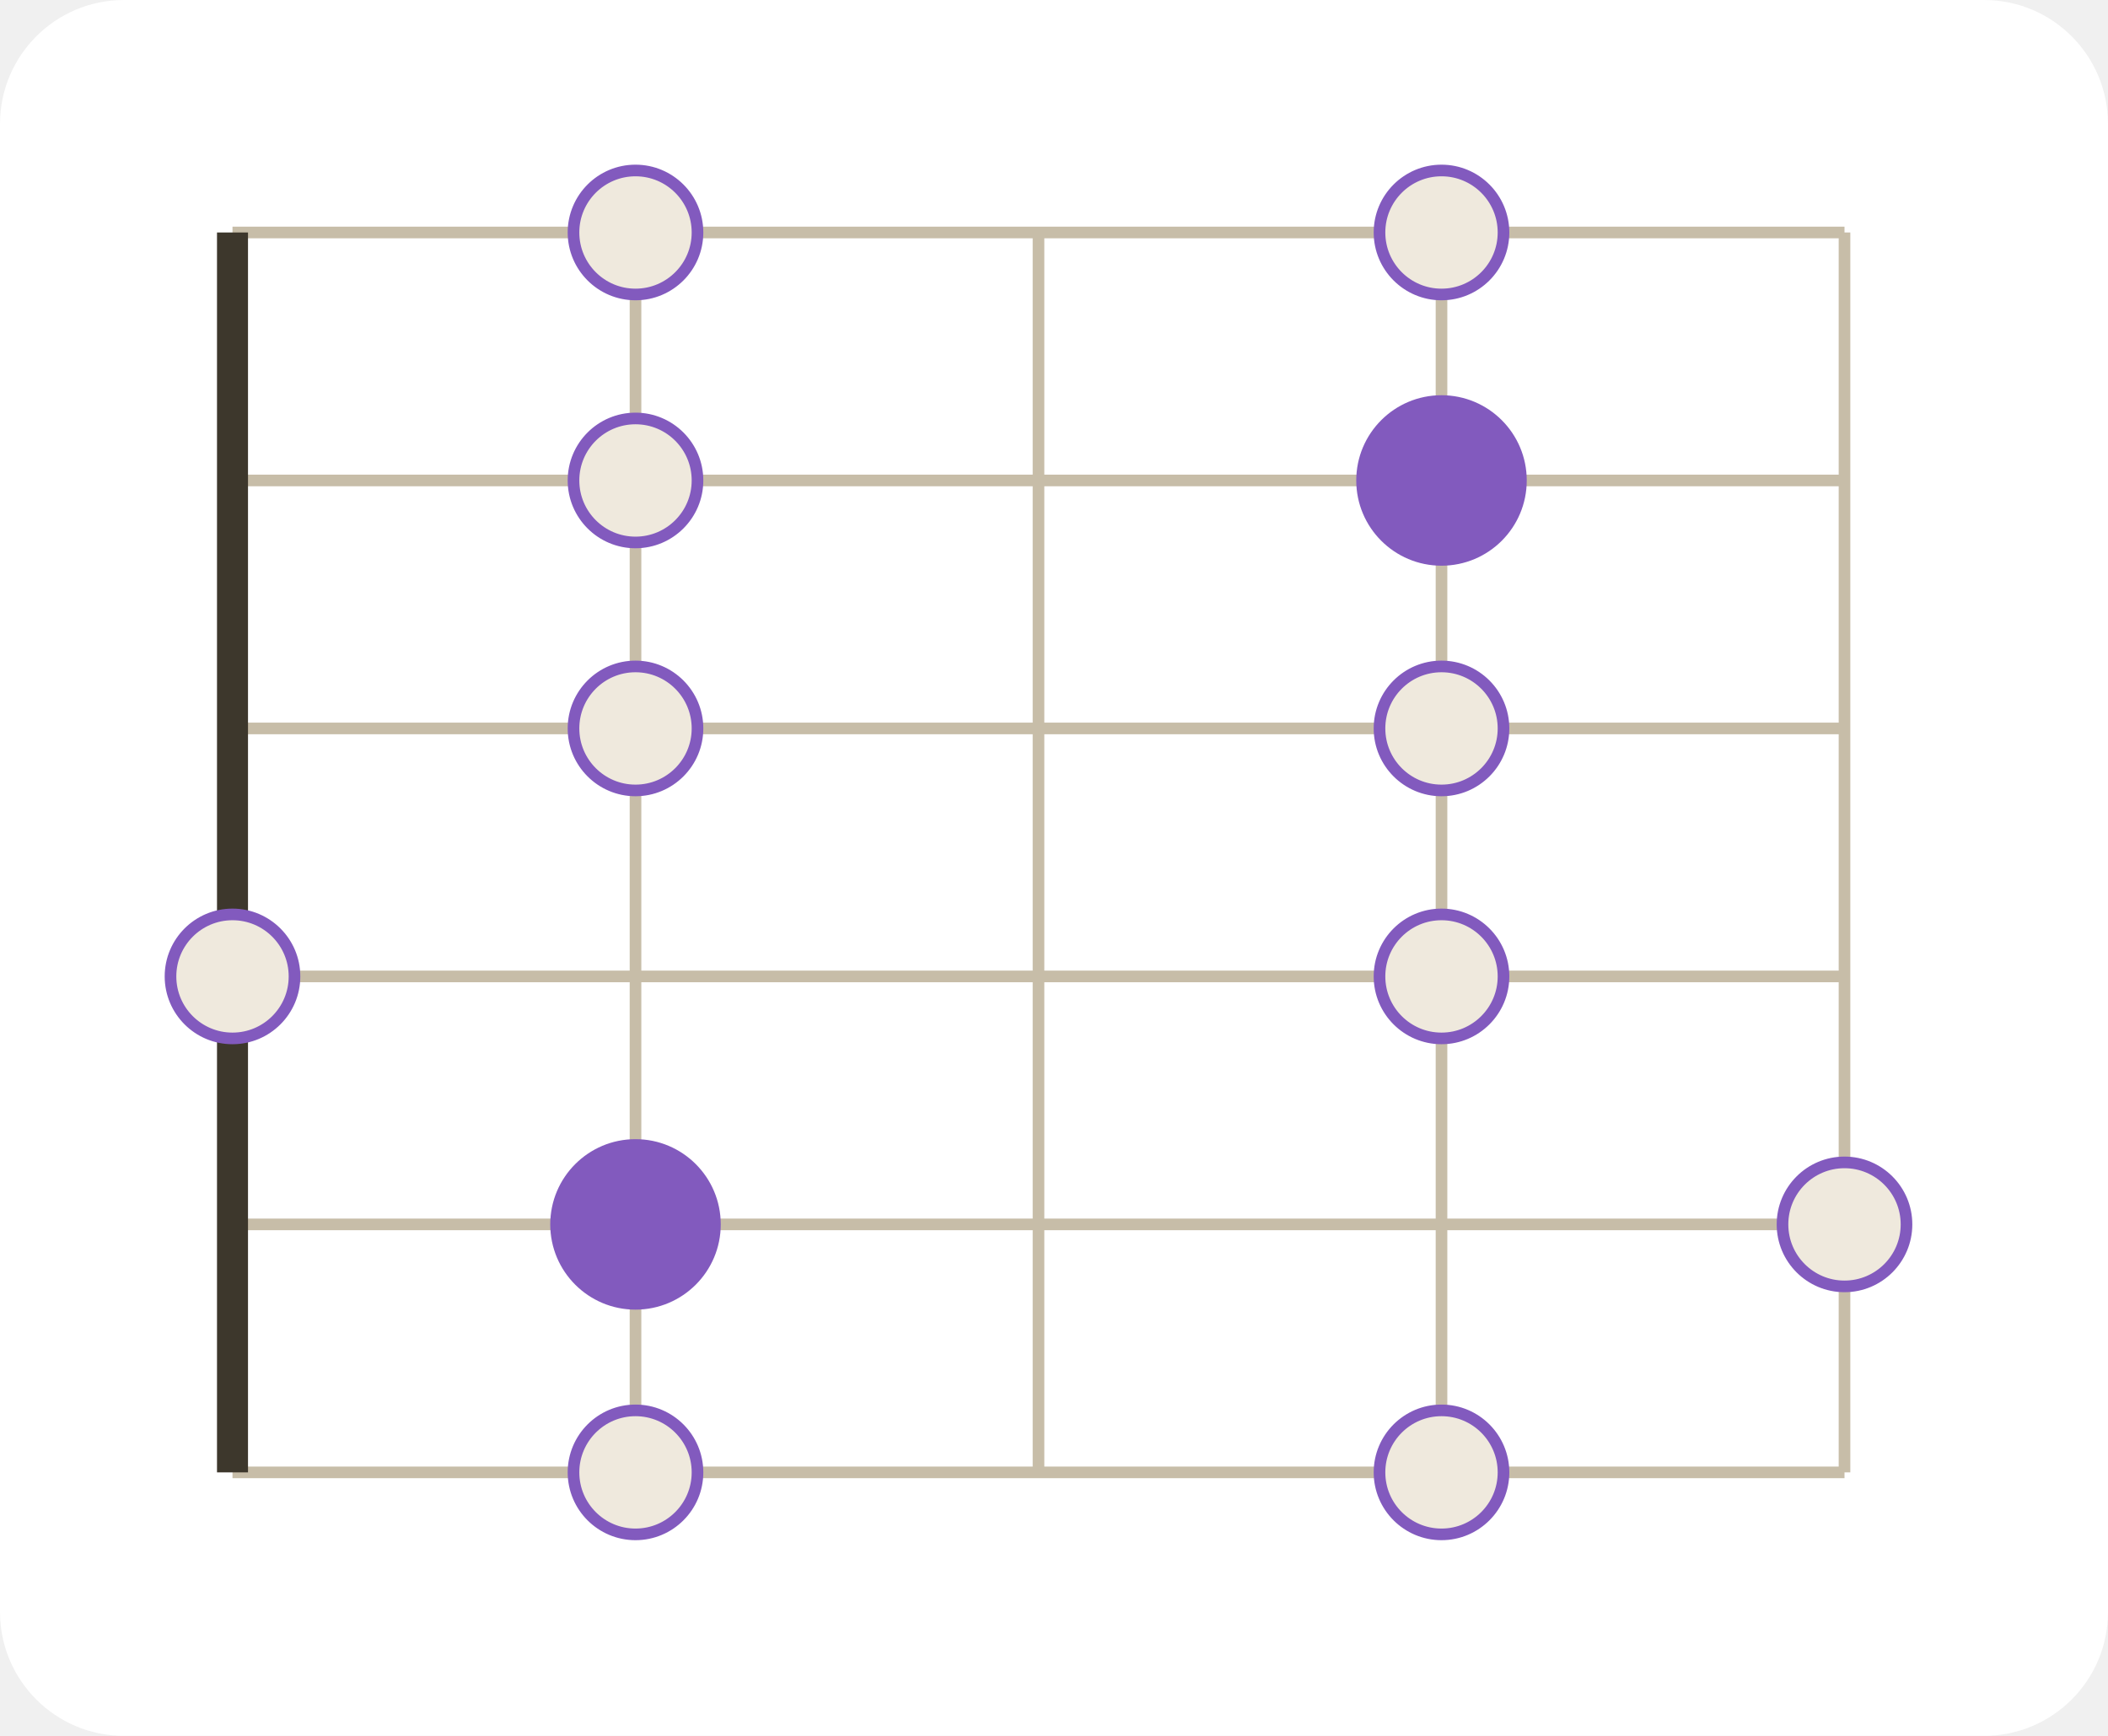
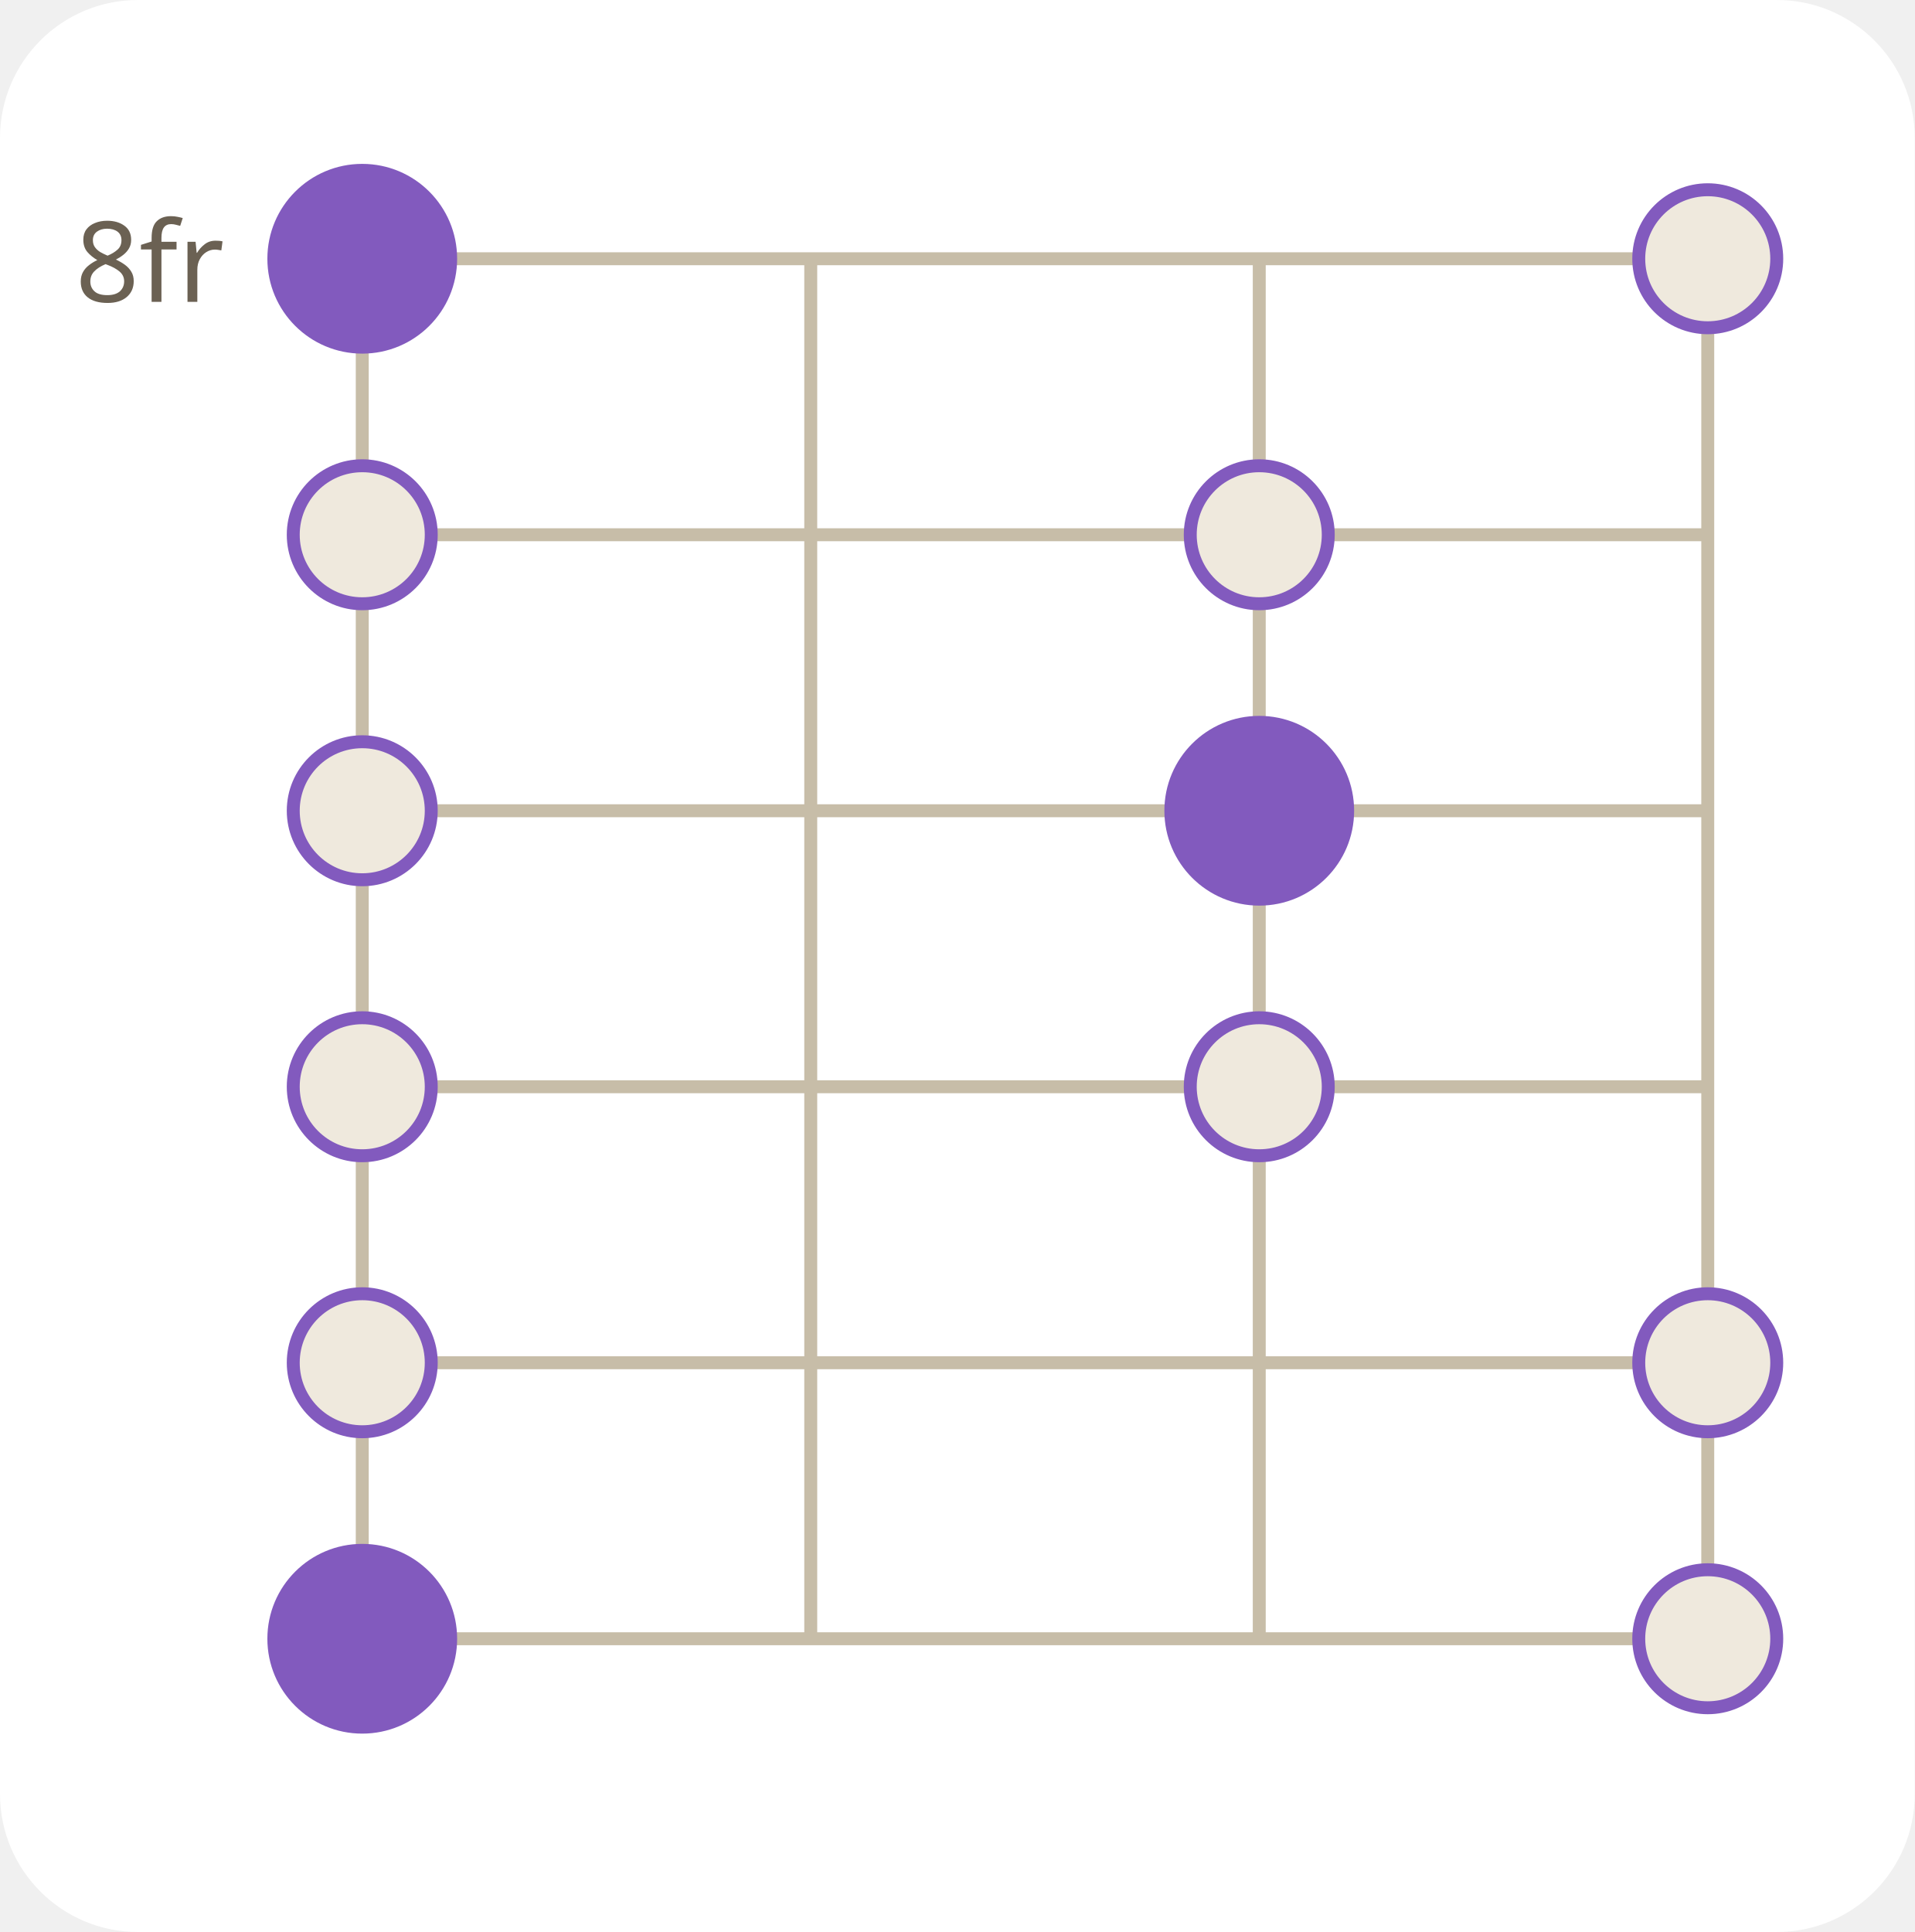
- <svg xmlns="http://www.w3.org/2000/svg" viewBox="0 0 272 224" width="272" height="224" role="img" aria-label="C minor pentatonic scale guitar scale diagram">
-   <rect x="0" y="0" width="272" height="224" rx="16" fill="#ffffff" />
-   <line x1="30" y1="30" x2="238" y2="30" stroke="#c7bda8" stroke-width="1.5" />
-   <line x1="30" y1="62" x2="238" y2="62" stroke="#c7bda8" stroke-width="1.5" />
-   <line x1="30" y1="94" x2="238" y2="94" stroke="#c7bda8" stroke-width="1.5" />
-   <line x1="30" y1="126" x2="238" y2="126" stroke="#c7bda8" stroke-width="1.5" />
-   <line x1="30" y1="158" x2="238" y2="158" stroke="#c7bda8" stroke-width="1.5" />
-   <line x1="30" y1="190" x2="238" y2="190" stroke="#c7bda8" stroke-width="1.5" />
-   <line x1="30" y1="30" x2="30" y2="190" stroke="#3d372c" stroke-width="4" />
-   <line x1="82" y1="30" x2="82" y2="190" stroke="#c7bda8" stroke-width="1.5" />
-   <line x1="134" y1="30" x2="134" y2="190" stroke="#c7bda8" stroke-width="1.5" />
-   <line x1="186" y1="30" x2="186" y2="190" stroke="#c7bda8" stroke-width="1.5" />
-   <line x1="238" y1="30" x2="238" y2="190" stroke="#c7bda8" stroke-width="1.5" />
-   <circle cx="82" cy="30" r="8" fill="#efe9dd" stroke="#825abe" stroke-width="1.5" />
-   <circle cx="186" cy="30" r="8" fill="#efe9dd" stroke="#825abe" stroke-width="1.5" />
-   <circle cx="82" cy="62" r="8" fill="#efe9dd" stroke="#825abe" stroke-width="1.5" />
-   <circle cx="186" cy="62" r="11" fill="#825abe" />
-   <circle cx="82" cy="94" r="8" fill="#efe9dd" stroke="#825abe" stroke-width="1.5" />
-   <circle cx="186" cy="94" r="8" fill="#efe9dd" stroke="#825abe" stroke-width="1.5" />
-   <circle cx="30" cy="126" r="8" fill="#efe9dd" stroke="#825abe" stroke-width="1.5" />
-   <circle cx="186" cy="126" r="8" fill="#efe9dd" stroke="#825abe" stroke-width="1.5" />
-   <circle cx="82" cy="158" r="11" fill="#825abe" />
-   <circle cx="238" cy="158" r="8" fill="#efe9dd" stroke="#825abe" stroke-width="1.5" />
-   <circle cx="82" cy="190" r="8" fill="#efe9dd" stroke="#825abe" stroke-width="1.5" />
-   <circle cx="186" cy="190" r="8" fill="#efe9dd" stroke="#825abe" stroke-width="1.5" />
+ <svg xmlns="http://www.w3.org/2000/svg" viewBox="0 0 222 224" width="222" height="224" role="img" aria-label="C minor pentatonic scale guitar scale diagram">
+   <rect x="0" y="0" width="222" height="224" rx="16" fill="#ffffff" />
+   <line x1="42" y1="30" x2="198" y2="30" stroke="#c7bda8" stroke-width="1.5" />
+   <line x1="42" y1="62" x2="198" y2="62" stroke="#c7bda8" stroke-width="1.5" />
+   <line x1="42" y1="94" x2="198" y2="94" stroke="#c7bda8" stroke-width="1.5" />
+   <line x1="42" y1="126" x2="198" y2="126" stroke="#c7bda8" stroke-width="1.5" />
+   <line x1="42" y1="158" x2="198" y2="158" stroke="#c7bda8" stroke-width="1.5" />
+   <line x1="42" y1="190" x2="198" y2="190" stroke="#c7bda8" stroke-width="1.5" />
+   <line x1="42" y1="30" x2="42" y2="190" stroke="#c7bda8" stroke-width="1.5" />
+   <line x1="94" y1="30" x2="94" y2="190" stroke="#c7bda8" stroke-width="1.5" />
+   <line x1="146" y1="30" x2="146" y2="190" stroke="#c7bda8" stroke-width="1.5" />
+   <line x1="198" y1="30" x2="198" y2="190" stroke="#c7bda8" stroke-width="1.5" />
+   <text x="26" y="35" text-anchor="end" font-family="system-ui, sans-serif" font-size="13" fill="#6b6153">8fr</text>
+   <circle cx="42" cy="30" r="11" fill="#825abe" />
+   <circle cx="198" cy="30" r="8" fill="#efe9dd" stroke="#825abe" stroke-width="1.5" />
+   <circle cx="42" cy="62" r="8" fill="#efe9dd" stroke="#825abe" stroke-width="1.5" />
+   <circle cx="146" cy="62" r="8" fill="#efe9dd" stroke="#825abe" stroke-width="1.5" />
+   <circle cx="42" cy="94" r="8" fill="#efe9dd" stroke="#825abe" stroke-width="1.5" />
+   <circle cx="146" cy="94" r="11" fill="#825abe" />
+   <circle cx="42" cy="126" r="8" fill="#efe9dd" stroke="#825abe" stroke-width="1.5" />
+   <circle cx="146" cy="126" r="8" fill="#efe9dd" stroke="#825abe" stroke-width="1.5" />
+   <circle cx="42" cy="158" r="8" fill="#efe9dd" stroke="#825abe" stroke-width="1.5" />
+   <circle cx="198" cy="158" r="8" fill="#efe9dd" stroke="#825abe" stroke-width="1.5" />
+   <circle cx="42" cy="190" r="11" fill="#825abe" />
+   <circle cx="198" cy="190" r="8" fill="#efe9dd" stroke="#825abe" stroke-width="1.5" />
</svg>
